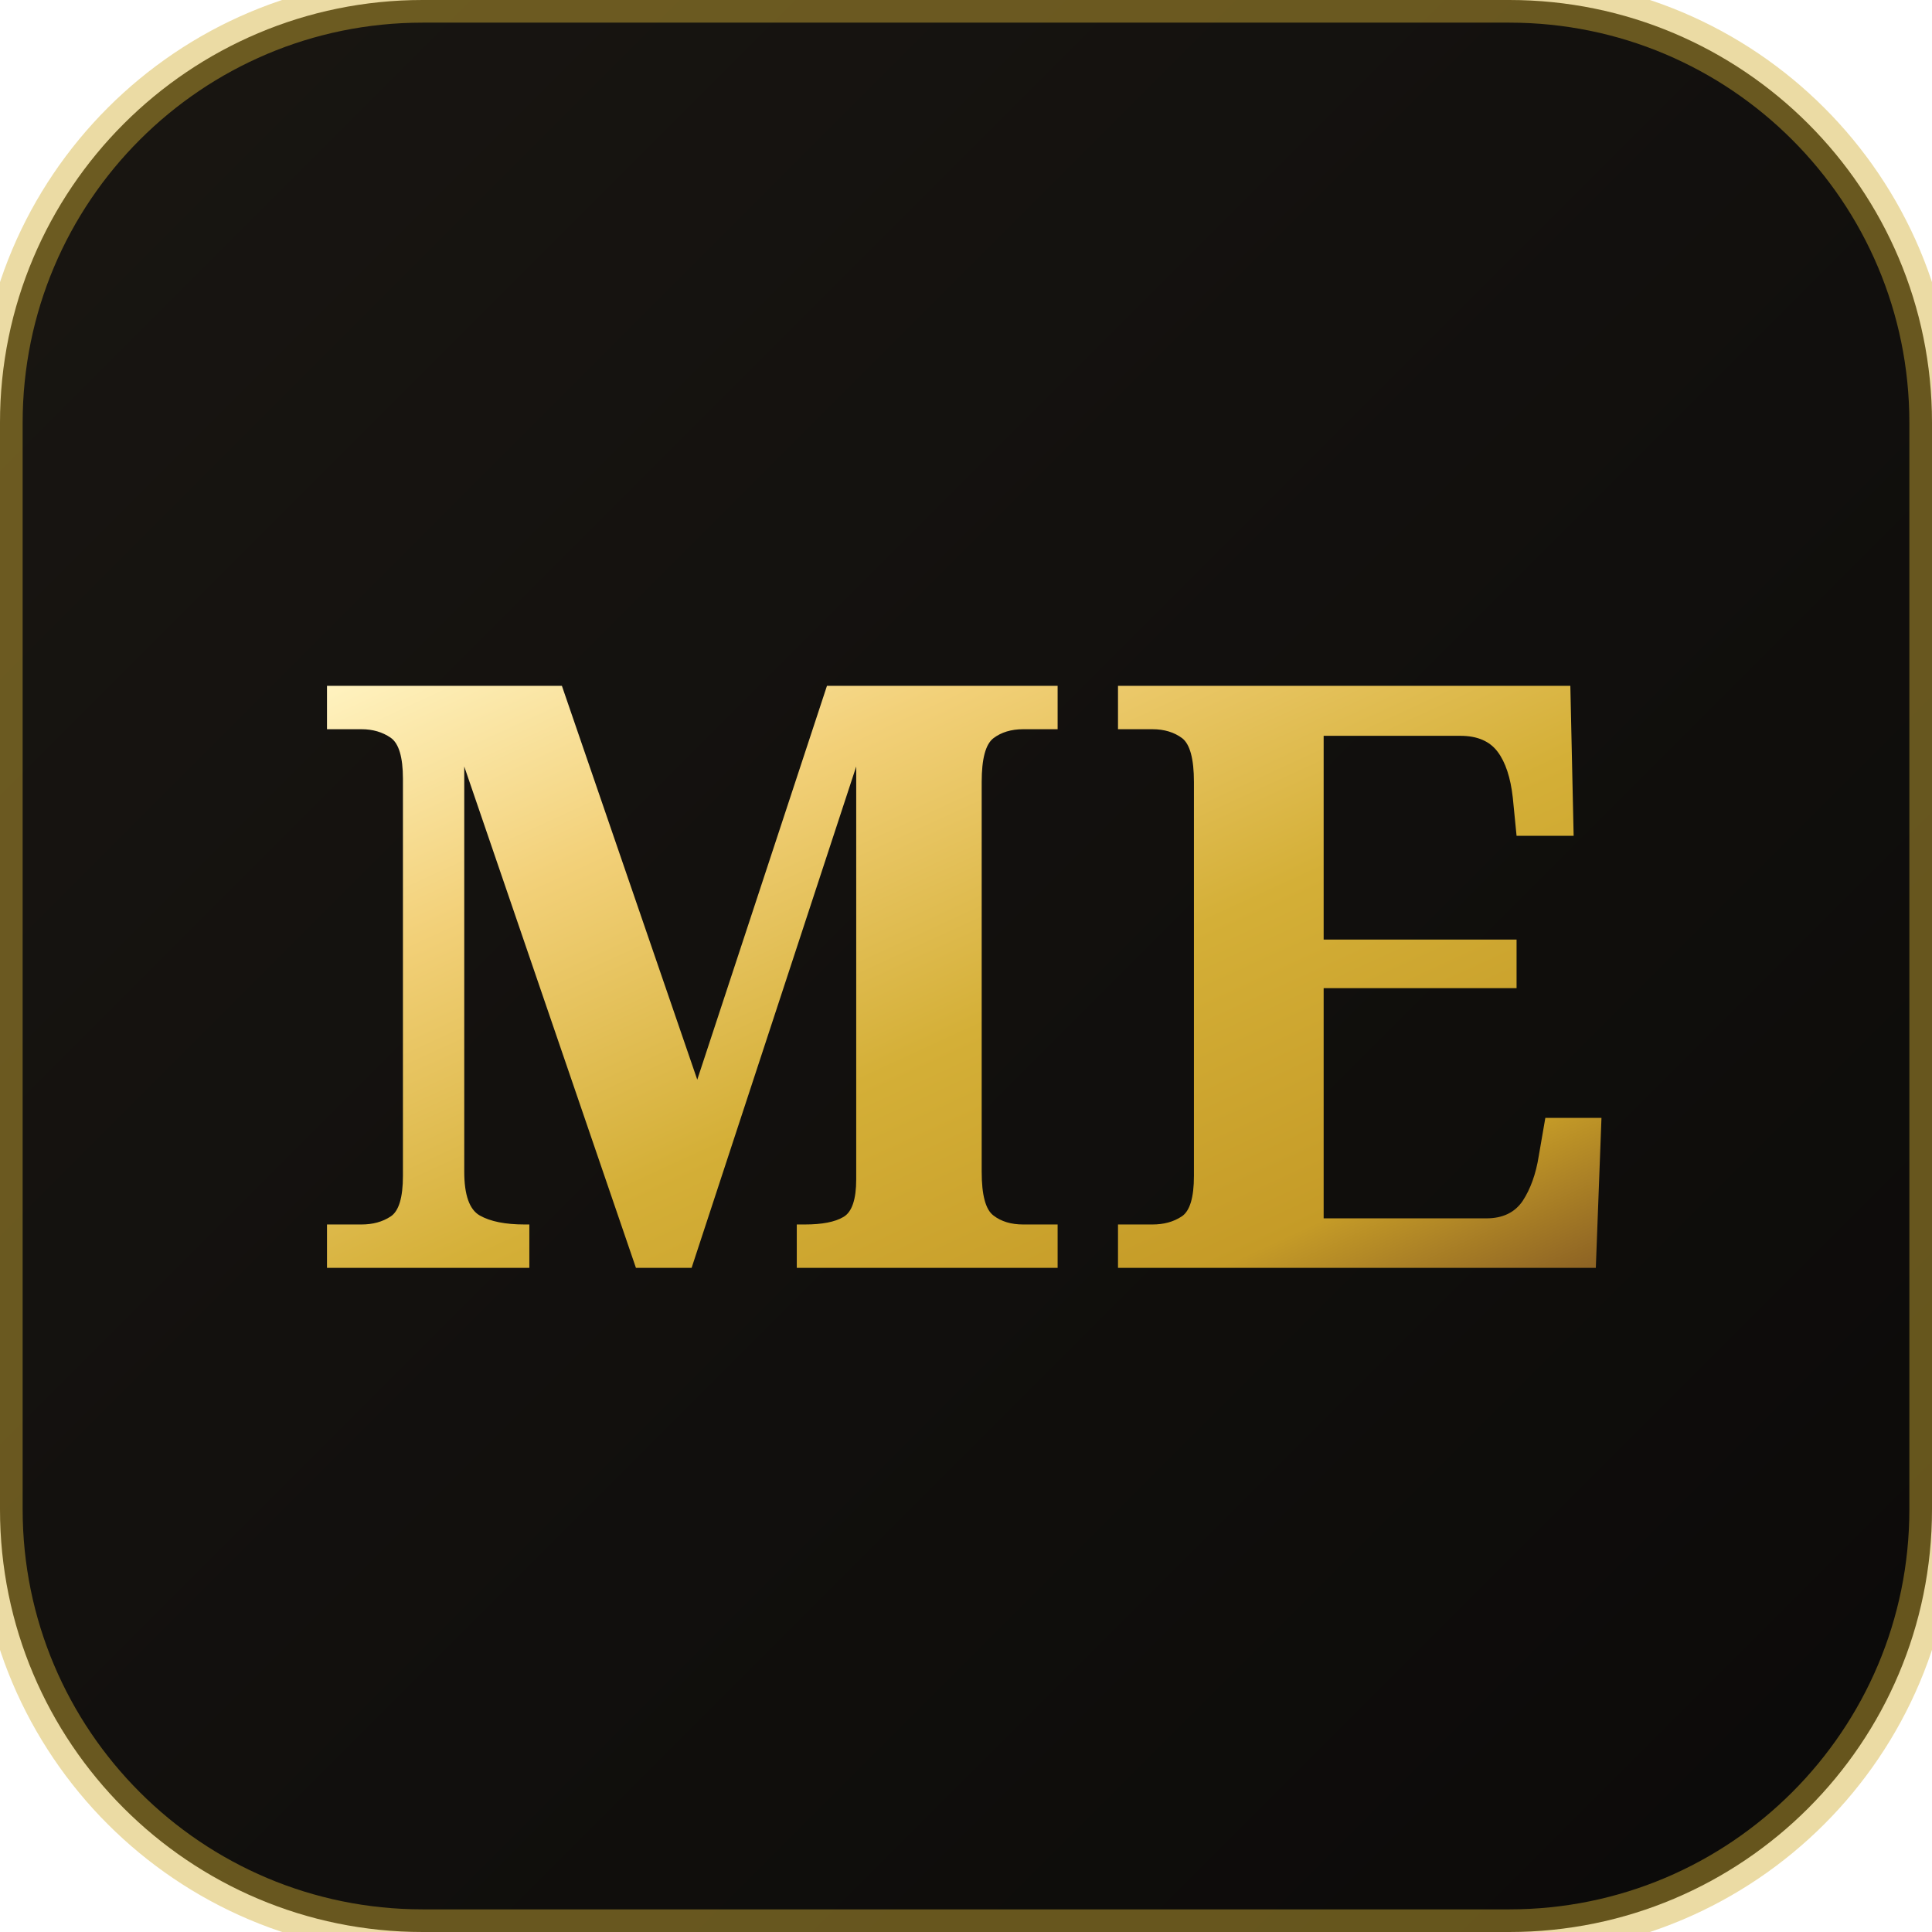
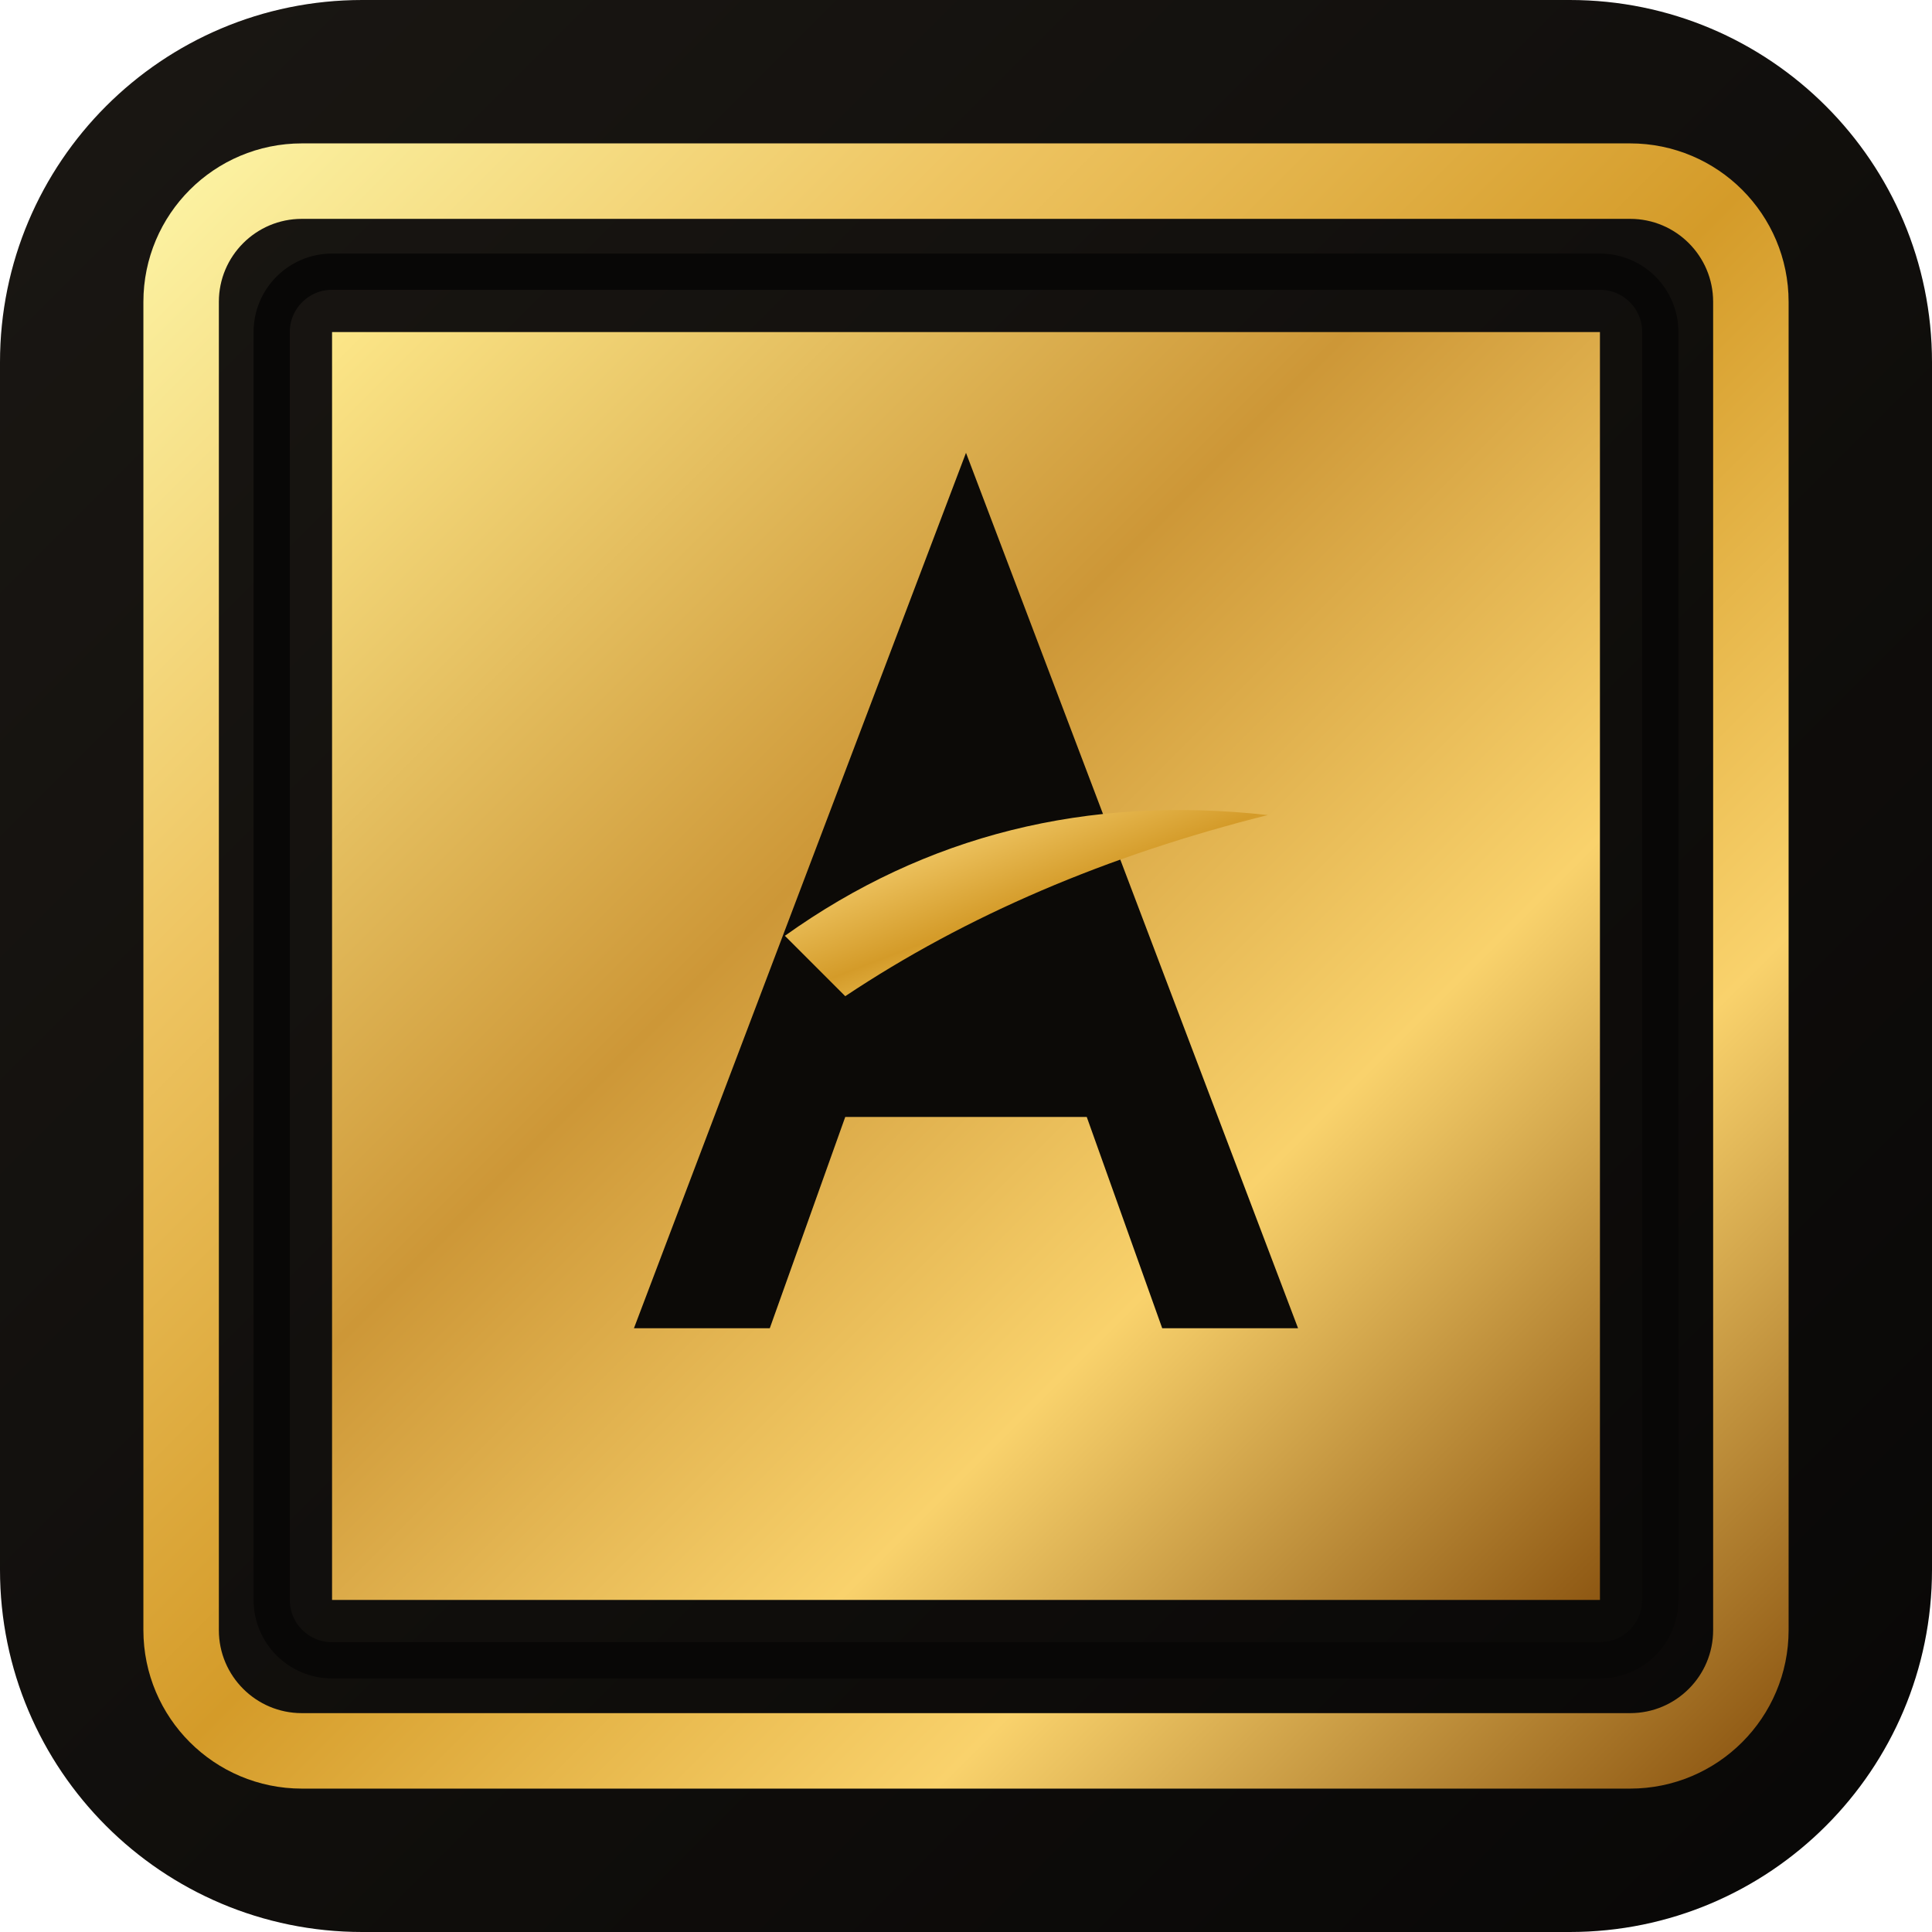
<svg xmlns="http://www.w3.org/2000/svg" viewBox="0 0 64 64">
  <defs>
-     <linearGradient id="goldGrad" x1="0%" y1="0%" x2="100%" y2="100%">
-       <stop offset="0%" stop-color="#FFF2BF" />
-       <stop offset="25%" stop-color="#F2D078" />
-       <stop offset="55%" stop-color="#D4AF37" />
-       <stop offset="85%" stop-color="#C59B27" />
-       <stop offset="100%" stop-color="#8C6224" />
+     <linearGradient id="goldFrame" x1="0%" y1="0%" x2="100%" y2="100%">
+       <stop offset="0%" stop-color="#FCF3A3" />
+       <stop offset="25%" stop-color="#EEC461" />
+       <stop offset="50%" stop-color="#D49B29" />
+       <stop offset="75%" stop-color="#F9D26C" />
+       <stop offset="100%" stop-color="#8E5813" />
    </linearGradient>
-     <linearGradient id="bgGrad" x1="0%" y1="0%" x2="100%" y2="100%">
-       <stop offset="0%" stop-color="#191612" />
-       <stop offset="100%" stop-color="#0B0A09" />
+     <linearGradient id="goldPlate" x1="0%" y1="0%" x2="100%" y2="100%">
+       <stop offset="0%" stop-color="#FCE688" />
+       <stop offset="40%" stop-color="#CD9737" />
+       <stop offset="70%" stop-color="#F9D26C" />
+       <stop offset="100%" stop-color="#8E5813" />
+     </linearGradient>
+     <linearGradient id="darkBg" x1="0%" y1="0%" x2="100%" y2="100%">
+       <stop offset="0%" stop-color="#1A1713" />
+       <stop offset="100%" stop-color="#080706" />
    </linearGradient>
  </defs>
-   <rect width="64" height="64" rx="14" fill="url(#bgGrad)" stroke="#D4AF37" stroke-opacity="0.45" stroke-width="1.5" />
-   <text x="32" y="42" font-family="'Cormorant Garamond', 'Playfair Display', 'Cinzel', serif" font-size="27" font-weight="700" fill="url(#goldGrad)" text-anchor="middle" letter-spacing="0.5">ME</text>
+   <rect width="64" height="64" rx="12" fill="url(#darkBg)" />
+   <rect x="6" y="6" width="52" height="52" rx="4" fill="none" stroke="url(#goldFrame)" stroke-width="2.5" />
+   <rect x="9" y="9" width="46" height="46" rx="2" fill="none" stroke="#080706" stroke-width="1.2" />
+   <rect x="11" y="11" width="42" height="42" fill="url(#goldPlate)" />
+   <path d="M32 15 L21 44 L25.5 44 L28 37 L36 37 L38.5 44 L43 44 Z M32 23 L29.5 33 L34.5 33 Z" fill="#0C0A07" />
+   <path d="M26 31 Q33 26 42 27 Q34 29 28 33 Z" fill="url(#goldFrame)" />
</svg>
